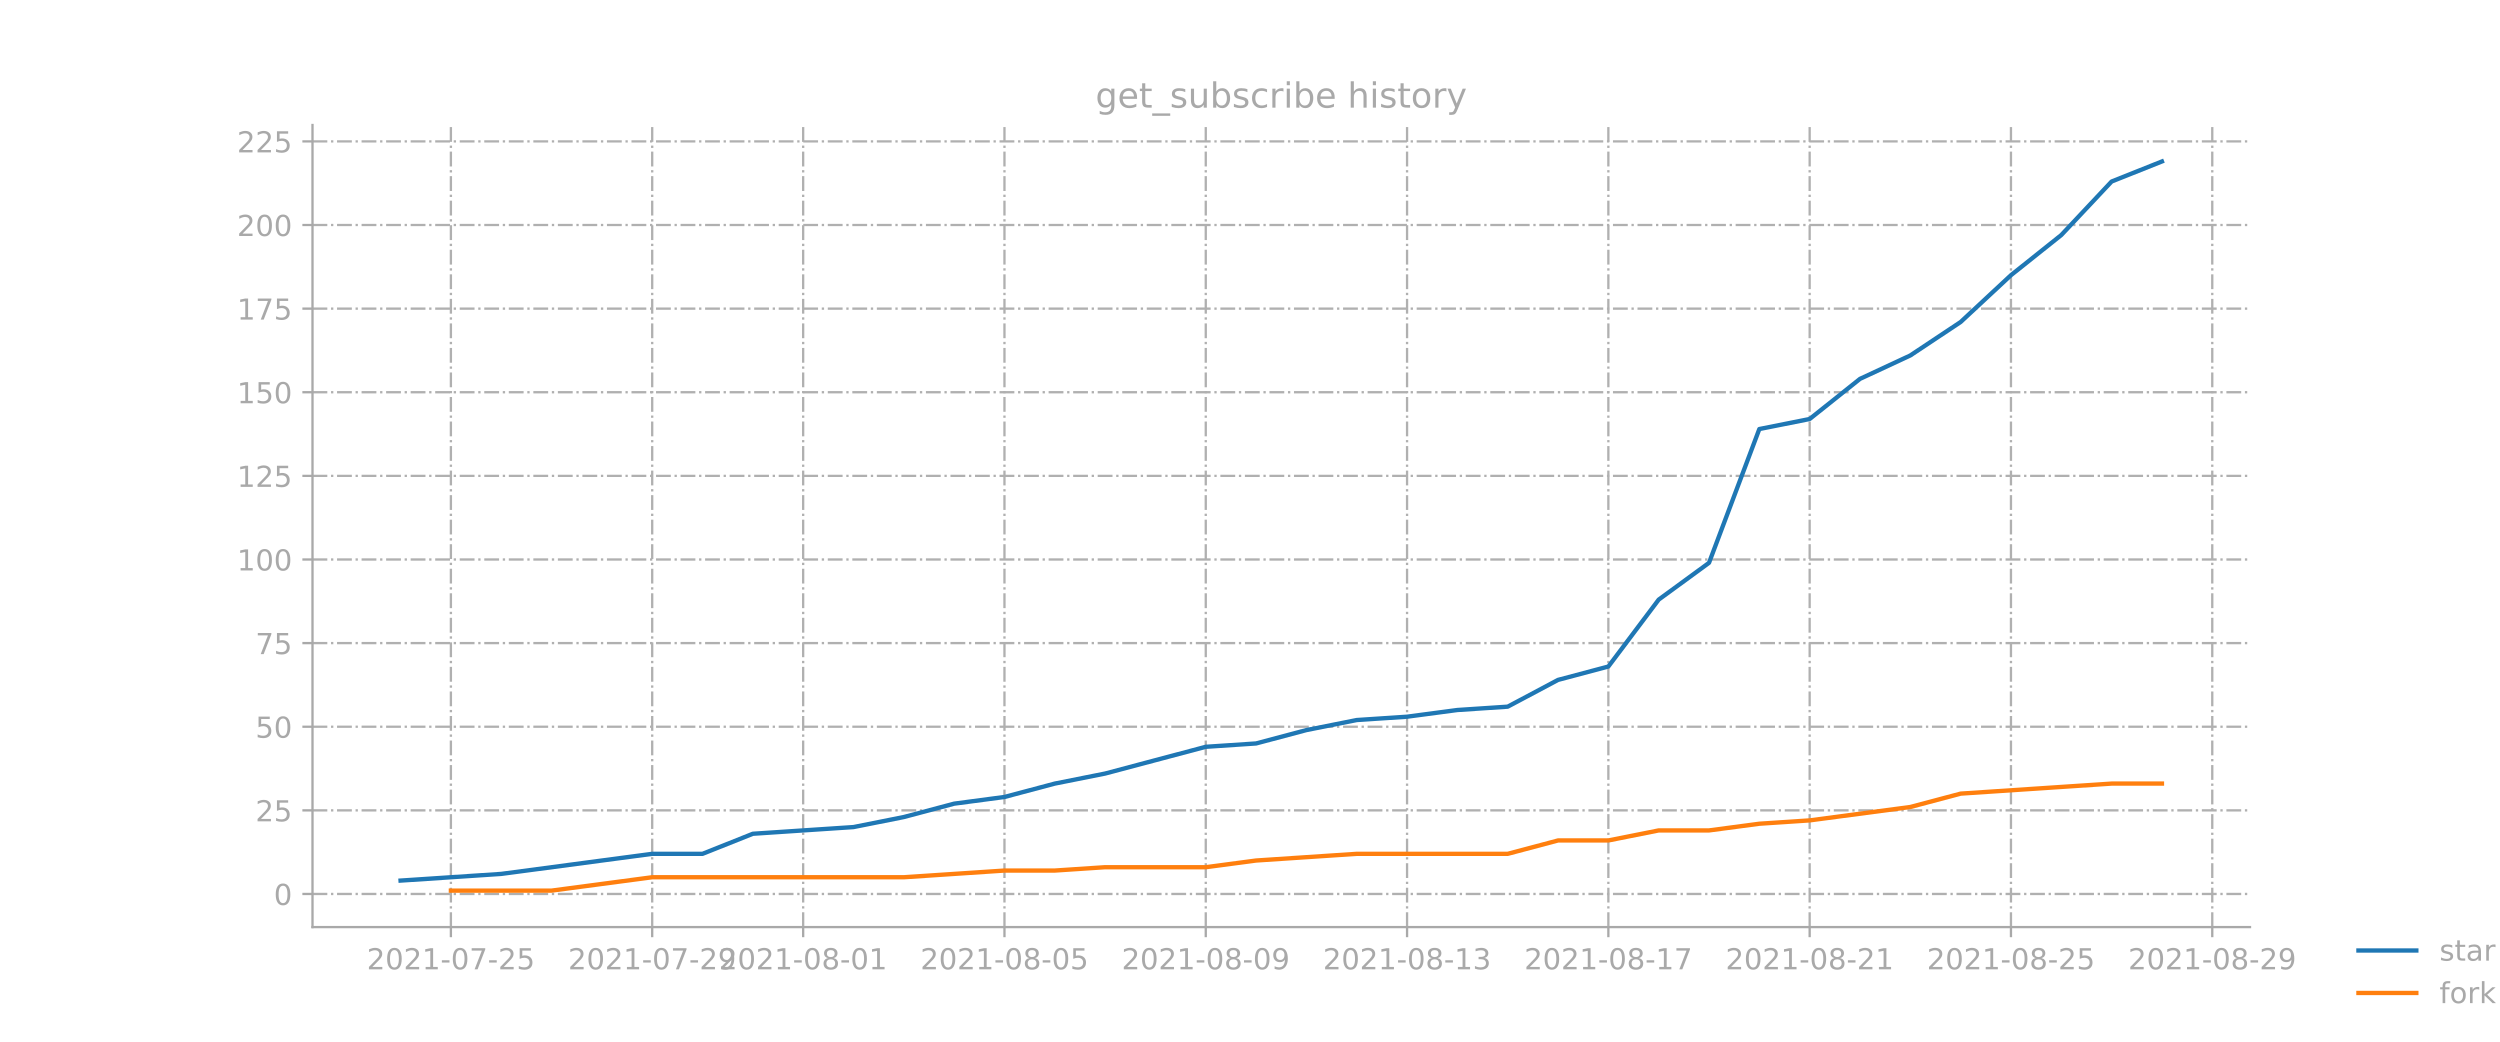
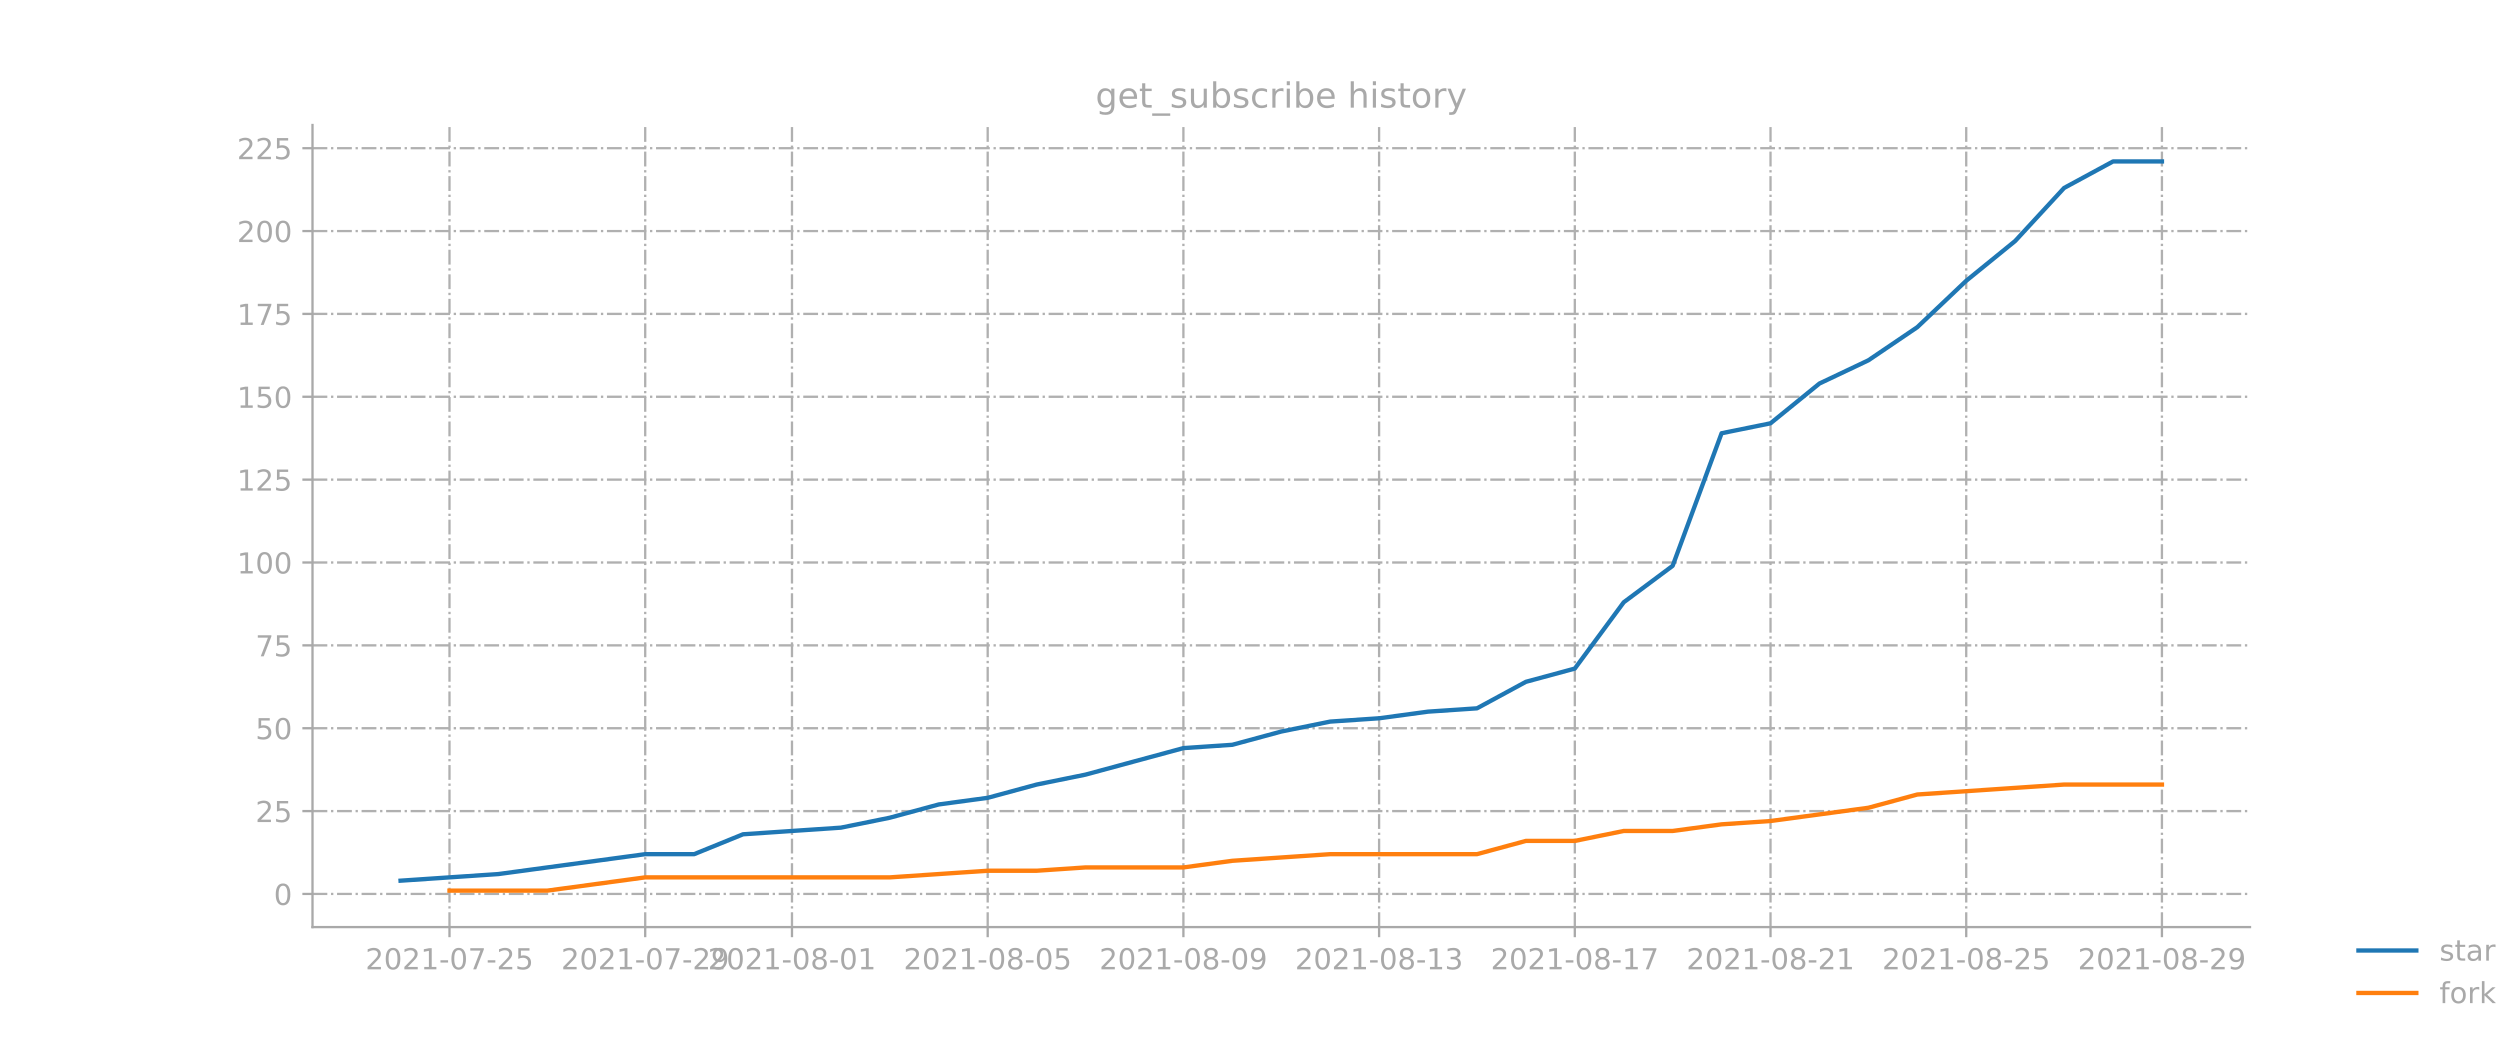
<svg xmlns="http://www.w3.org/2000/svg" xmlns:xlink="http://www.w3.org/1999/xlink" height="360pt" version="1.1" viewBox="0 0 864 360" width="864pt">
  <defs>
    <style type="text/css">*{stroke-linecap:butt;stroke-linejoin:round;}</style>
  </defs>
  <g id="figure_1">
    <g id="patch_1">
      <path d="M 0 360  L 864 360  L 864 0  L 0 0  z " style="fill:none;opacity:0;" />
    </g>
    <g id="axes_1">
      <g id="patch_2">
        <path d="M 108 320.4  L 777.6 320.4  L 777.6 43.2  L 108 43.2  z " style="fill:none;opacity:0;" />
      </g>
      <g id="matplotlib.axis_1">
        <g id="xtick_1">
          <g id="line2d_1">
-             <path clip-path="url(#p26d9d151e2)" d="M 155.829 320.4  L 155.829 43.2  " style="fill:none;stroke:#b0b0b0;stroke-dasharray:5.12,1.28,0.8,1.28;stroke-dashoffset:0;stroke-width:0.8;" />
+             <path clip-path="url(#p781f8c7aab)" d="M 155.345 320.4  L 155.345 43.2  " style="fill:none;stroke:#b0b0b0;stroke-dasharray:5.12,1.28,0.8,1.28;stroke-dashoffset:0;stroke-width:0.8;" />
          </g>
          <g id="line2d_2">
            <defs>
-               <path d="M 0 0  L 0 3.5  " id="m846f9902dc" style="stroke:#a9a9a9;stroke-width:0.8;" />
+               <path d="M 0 0  L 0 3.5  " id="m7d202c0293" style="stroke:#a9a9a9;stroke-width:0.8;" />
            </defs>
            <g>
-               <use style="fill:#a9a9a9;stroke:#a9a9a9;stroke-width:0.8;" x="155.829" xlink:href="#m846f9902dc" y="320.4" />
+               <use style="fill:#a9a9a9;stroke:#a9a9a9;stroke-width:0.8;" x="155.345" xlink:href="#m7d202c0293" y="320.4" />
            </g>
          </g>
          <g id="text_1">
-             <g style="fill:#a9a9a9;" transform="translate(126.7708 334.9984)scale(0.1 -0.1)">
+             <g style="fill:#a9a9a9;" transform="translate(126.2876 334.9984)scale(0.1 -0.1)">
              <defs>
                <path d="M 1228 531  L 3431 531  L 3431 0  L 469 0  L 469 531  Q 828 903 1448 1529  Q 2069 2156 2228 2338  Q 2531 2678 2651 2914  Q 2772 3150 2772 3378  Q 2772 3750 2511 3984  Q 2250 4219 1831 4219  Q 1534 4219 1204 4116  Q 875 4013 500 3803  L 500 4441  Q 881 4594 1212 4672  Q 1544 4750 1819 4750  Q 2544 4750 2975 4387  Q 3406 4025 3406 3419  Q 3406 3131 3298 2873  Q 3191 2616 2906 2266  Q 2828 2175 2409 1742  Q 1991 1309 1228 531  z " id="DejaVuSans-32" transform="scale(0.015625)" />
                <path d="M 2034 4250  Q 1547 4250 1301 3770  Q 1056 3291 1056 2328  Q 1056 1369 1301 889  Q 1547 409 2034 409  Q 2525 409 2770 889  Q 3016 1369 3016 2328  Q 3016 3291 2770 3770  Q 2525 4250 2034 4250  z M 2034 4750  Q 2819 4750 3233 4129  Q 3647 3509 3647 2328  Q 3647 1150 3233 529  Q 2819 -91 2034 -91  Q 1250 -91 836 529  Q 422 1150 422 2328  Q 422 3509 836 4129  Q 1250 4750 2034 4750  z " id="DejaVuSans-30" transform="scale(0.015625)" />
                <path d="M 794 531  L 1825 531  L 1825 4091  L 703 3866  L 703 4441  L 1819 4666  L 2450 4666  L 2450 531  L 3481 531  L 3481 0  L 794 0  L 794 531  z " id="DejaVuSans-31" transform="scale(0.015625)" />
                <path d="M 313 2009  L 1997 2009  L 1997 1497  L 313 1497  L 313 2009  z " id="DejaVuSans-2d" transform="scale(0.015625)" />
                <path d="M 525 4666  L 3525 4666  L 3525 4397  L 1831 0  L 1172 0  L 2766 4134  L 525 4134  L 525 4666  z " id="DejaVuSans-37" transform="scale(0.015625)" />
                <path d="M 691 4666  L 3169 4666  L 3169 4134  L 1269 4134  L 1269 2991  Q 1406 3038 1543 3061  Q 1681 3084 1819 3084  Q 2600 3084 3056 2656  Q 3513 2228 3513 1497  Q 3513 744 3044 326  Q 2575 -91 1722 -91  Q 1428 -91 1123 -41  Q 819 9 494 109  L 494 744  Q 775 591 1075 516  Q 1375 441 1709 441  Q 2250 441 2565 725  Q 2881 1009 2881 1497  Q 2881 1984 2565 2268  Q 2250 2553 1709 2553  Q 1456 2553 1204 2497  Q 953 2441 691 2322  L 691 4666  z " id="DejaVuSans-35" transform="scale(0.015625)" />
              </defs>
              <use xlink:href="#DejaVuSans-32" />
              <use x="63.623" xlink:href="#DejaVuSans-30" />
              <use x="127.246" xlink:href="#DejaVuSans-32" />
              <use x="190.869" xlink:href="#DejaVuSans-31" />
              <use x="254.492" xlink:href="#DejaVuSans-2d" />
              <use x="290.576" xlink:href="#DejaVuSans-30" />
              <use x="354.199" xlink:href="#DejaVuSans-37" />
              <use x="417.822" xlink:href="#DejaVuSans-2d" />
              <use x="453.906" xlink:href="#DejaVuSans-32" />
              <use x="517.529" xlink:href="#DejaVuSans-35" />
            </g>
          </g>
        </g>
        <g id="xtick_2">
          <g id="line2d_3">
-             <path clip-path="url(#p26d9d151e2)" d="M 225.397 320.4  L 225.397 43.2  " style="fill:none;stroke:#b0b0b0;stroke-dasharray:5.12,1.28,0.8,1.28;stroke-dashoffset:0;stroke-width:0.8;" />
+             <path clip-path="url(#p781f8c7aab)" d="M 222.982 320.4  L 222.982 43.2  " style="fill:none;stroke:#b0b0b0;stroke-dasharray:5.12,1.28,0.8,1.28;stroke-dashoffset:0;stroke-width:0.8;" />
          </g>
          <g id="line2d_4">
            <g>
-               <use style="fill:#a9a9a9;stroke:#a9a9a9;stroke-width:0.8;" x="225.397" xlink:href="#m846f9902dc" y="320.4" />
+               <use style="fill:#a9a9a9;stroke:#a9a9a9;stroke-width:0.8;" x="222.982" xlink:href="#m7d202c0293" y="320.4" />
            </g>
          </g>
          <g id="text_2">
-             <g style="fill:#a9a9a9;" transform="translate(196.3396 334.9984)scale(0.1 -0.1)">
+             <g style="fill:#a9a9a9;" transform="translate(193.924 334.9984)scale(0.1 -0.1)">
              <defs>
                <path d="M 703 97  L 703 672  Q 941 559 1184 500  Q 1428 441 1663 441  Q 2288 441 2617 861  Q 2947 1281 2994 2138  Q 2813 1869 2534 1725  Q 2256 1581 1919 1581  Q 1219 1581 811 2004  Q 403 2428 403 3163  Q 403 3881 828 4315  Q 1253 4750 1959 4750  Q 2769 4750 3195 4129  Q 3622 3509 3622 2328  Q 3622 1225 3098 567  Q 2575 -91 1691 -91  Q 1453 -91 1209 -44  Q 966 3 703 97  z M 1959 2075  Q 2384 2075 2632 2365  Q 2881 2656 2881 3163  Q 2881 3666 2632 3958  Q 2384 4250 1959 4250  Q 1534 4250 1286 3958  Q 1038 3666 1038 3163  Q 1038 2656 1286 2365  Q 1534 2075 1959 2075  z " id="DejaVuSans-39" transform="scale(0.015625)" />
              </defs>
              <use xlink:href="#DejaVuSans-32" />
              <use x="63.623" xlink:href="#DejaVuSans-30" />
              <use x="127.246" xlink:href="#DejaVuSans-32" />
              <use x="190.869" xlink:href="#DejaVuSans-31" />
              <use x="254.492" xlink:href="#DejaVuSans-2d" />
              <use x="290.576" xlink:href="#DejaVuSans-30" />
              <use x="354.199" xlink:href="#DejaVuSans-37" />
              <use x="417.822" xlink:href="#DejaVuSans-2d" />
              <use x="453.906" xlink:href="#DejaVuSans-32" />
              <use x="517.529" xlink:href="#DejaVuSans-39" />
            </g>
          </g>
        </g>
        <g id="xtick_3">
          <g id="line2d_5">
-             <path clip-path="url(#p26d9d151e2)" d="M 277.574 320.4  L 277.574 43.2  " style="fill:none;stroke:#b0b0b0;stroke-dasharray:5.12,1.28,0.8,1.28;stroke-dashoffset:0;stroke-width:0.8;" />
+             <path clip-path="url(#p781f8c7aab)" d="M 273.709 320.4  L 273.709 43.2  " style="fill:none;stroke:#b0b0b0;stroke-dasharray:5.12,1.28,0.8,1.28;stroke-dashoffset:0;stroke-width:0.8;" />
          </g>
          <g id="line2d_6">
            <g>
-               <use style="fill:#a9a9a9;stroke:#a9a9a9;stroke-width:0.8;" x="277.574" xlink:href="#m846f9902dc" y="320.4" />
+               <use style="fill:#a9a9a9;stroke:#a9a9a9;stroke-width:0.8;" x="273.709" xlink:href="#m7d202c0293" y="320.4" />
            </g>
          </g>
          <g id="text_3">
-             <g style="fill:#a9a9a9;" transform="translate(248.5162 334.9984)scale(0.1 -0.1)">
+             <g style="fill:#a9a9a9;" transform="translate(244.6513 334.9984)scale(0.1 -0.1)">
              <defs>
                <path d="M 2034 2216  Q 1584 2216 1326 1975  Q 1069 1734 1069 1313  Q 1069 891 1326 650  Q 1584 409 2034 409  Q 2484 409 2743 651  Q 3003 894 3003 1313  Q 3003 1734 2745 1975  Q 2488 2216 2034 2216  z M 1403 2484  Q 997 2584 770 2862  Q 544 3141 544 3541  Q 544 4100 942 4425  Q 1341 4750 2034 4750  Q 2731 4750 3128 4425  Q 3525 4100 3525 3541  Q 3525 3141 3298 2862  Q 3072 2584 2669 2484  Q 3125 2378 3379 2068  Q 3634 1759 3634 1313  Q 3634 634 3220 271  Q 2806 -91 2034 -91  Q 1263 -91 848 271  Q 434 634 434 1313  Q 434 1759 690 2068  Q 947 2378 1403 2484  z M 1172 3481  Q 1172 3119 1398 2916  Q 1625 2713 2034 2713  Q 2441 2713 2670 2916  Q 2900 3119 2900 3481  Q 2900 3844 2670 4047  Q 2441 4250 2034 4250  Q 1625 4250 1398 4047  Q 1172 3844 1172 3481  z " id="DejaVuSans-38" transform="scale(0.015625)" />
              </defs>
              <use xlink:href="#DejaVuSans-32" />
              <use x="63.623" xlink:href="#DejaVuSans-30" />
              <use x="127.246" xlink:href="#DejaVuSans-32" />
              <use x="190.869" xlink:href="#DejaVuSans-31" />
              <use x="254.492" xlink:href="#DejaVuSans-2d" />
              <use x="290.576" xlink:href="#DejaVuSans-30" />
              <use x="354.199" xlink:href="#DejaVuSans-38" />
              <use x="417.822" xlink:href="#DejaVuSans-2d" />
              <use x="453.906" xlink:href="#DejaVuSans-30" />
              <use x="517.529" xlink:href="#DejaVuSans-31" />
            </g>
          </g>
        </g>
        <g id="xtick_4">
          <g id="line2d_7">
-             <path clip-path="url(#p26d9d151e2)" d="M 347.143 320.4  L 347.143 43.2  " style="fill:none;stroke:#b0b0b0;stroke-dasharray:5.12,1.28,0.8,1.28;stroke-dashoffset:0;stroke-width:0.8;" />
+             <path clip-path="url(#p781f8c7aab)" d="M 341.345 320.4  L 341.345 43.2  " style="fill:none;stroke:#b0b0b0;stroke-dasharray:5.12,1.28,0.8,1.28;stroke-dashoffset:0;stroke-width:0.8;" />
          </g>
          <g id="line2d_8">
            <g>
-               <use style="fill:#a9a9a9;stroke:#a9a9a9;stroke-width:0.8;" x="347.143" xlink:href="#m846f9902dc" y="320.4" />
+               <use style="fill:#a9a9a9;stroke:#a9a9a9;stroke-width:0.8;" x="341.345" xlink:href="#m7d202c0293" y="320.4" />
            </g>
          </g>
          <g id="text_4">
-             <g style="fill:#a9a9a9;" transform="translate(318.085 334.9984)scale(0.1 -0.1)">
+             <g style="fill:#a9a9a9;" transform="translate(312.2876 334.9984)scale(0.1 -0.1)">
              <use xlink:href="#DejaVuSans-32" />
              <use x="63.623" xlink:href="#DejaVuSans-30" />
              <use x="127.246" xlink:href="#DejaVuSans-32" />
              <use x="190.869" xlink:href="#DejaVuSans-31" />
              <use x="254.492" xlink:href="#DejaVuSans-2d" />
              <use x="290.576" xlink:href="#DejaVuSans-30" />
              <use x="354.199" xlink:href="#DejaVuSans-38" />
              <use x="417.822" xlink:href="#DejaVuSans-2d" />
              <use x="453.906" xlink:href="#DejaVuSans-30" />
              <use x="517.529" xlink:href="#DejaVuSans-35" />
            </g>
          </g>
        </g>
        <g id="xtick_5">
          <g id="line2d_9">
-             <path clip-path="url(#p26d9d151e2)" d="M 416.712 320.4  L 416.712 43.2  " style="fill:none;stroke:#b0b0b0;stroke-dasharray:5.12,1.28,0.8,1.28;stroke-dashoffset:0;stroke-width:0.8;" />
+             <path clip-path="url(#p781f8c7aab)" d="M 408.982 320.4  L 408.982 43.2  " style="fill:none;stroke:#b0b0b0;stroke-dasharray:5.12,1.28,0.8,1.28;stroke-dashoffset:0;stroke-width:0.8;" />
          </g>
          <g id="line2d_10">
            <g>
-               <use style="fill:#a9a9a9;stroke:#a9a9a9;stroke-width:0.8;" x="416.712" xlink:href="#m846f9902dc" y="320.4" />
+               <use style="fill:#a9a9a9;stroke:#a9a9a9;stroke-width:0.8;" x="408.982" xlink:href="#m7d202c0293" y="320.4" />
            </g>
          </g>
          <g id="text_5">
-             <g style="fill:#a9a9a9;" transform="translate(387.6539 334.9984)scale(0.1 -0.1)">
+             <g style="fill:#a9a9a9;" transform="translate(379.924 334.9984)scale(0.1 -0.1)">
              <use xlink:href="#DejaVuSans-32" />
              <use x="63.623" xlink:href="#DejaVuSans-30" />
              <use x="127.246" xlink:href="#DejaVuSans-32" />
              <use x="190.869" xlink:href="#DejaVuSans-31" />
              <use x="254.492" xlink:href="#DejaVuSans-2d" />
              <use x="290.576" xlink:href="#DejaVuSans-30" />
              <use x="354.199" xlink:href="#DejaVuSans-38" />
              <use x="417.822" xlink:href="#DejaVuSans-2d" />
              <use x="453.906" xlink:href="#DejaVuSans-30" />
              <use x="517.529" xlink:href="#DejaVuSans-39" />
            </g>
          </g>
        </g>
        <g id="xtick_6">
          <g id="line2d_11">
-             <path clip-path="url(#p26d9d151e2)" d="M 486.281 320.4  L 486.281 43.2  " style="fill:none;stroke:#b0b0b0;stroke-dasharray:5.12,1.28,0.8,1.28;stroke-dashoffset:0;stroke-width:0.8;" />
+             <path clip-path="url(#p781f8c7aab)" d="M 476.618 320.4  L 476.618 43.2  " style="fill:none;stroke:#b0b0b0;stroke-dasharray:5.12,1.28,0.8,1.28;stroke-dashoffset:0;stroke-width:0.8;" />
          </g>
          <g id="line2d_12">
            <g>
-               <use style="fill:#a9a9a9;stroke:#a9a9a9;stroke-width:0.8;" x="486.281" xlink:href="#m846f9902dc" y="320.4" />
+               <use style="fill:#a9a9a9;stroke:#a9a9a9;stroke-width:0.8;" x="476.618" xlink:href="#m7d202c0293" y="320.4" />
            </g>
          </g>
          <g id="text_6">
-             <g style="fill:#a9a9a9;" transform="translate(457.2227 334.9984)scale(0.1 -0.1)">
+             <g style="fill:#a9a9a9;" transform="translate(447.5604 334.9984)scale(0.1 -0.1)">
              <defs>
                <path d="M 2597 2516  Q 3050 2419 3304 2112  Q 3559 1806 3559 1356  Q 3559 666 3084 287  Q 2609 -91 1734 -91  Q 1441 -91 1130 -33  Q 819 25 488 141  L 488 750  Q 750 597 1062 519  Q 1375 441 1716 441  Q 2309 441 2620 675  Q 2931 909 2931 1356  Q 2931 1769 2642 2001  Q 2353 2234 1838 2234  L 1294 2234  L 1294 2753  L 1863 2753  Q 2328 2753 2575 2939  Q 2822 3125 2822 3475  Q 2822 3834 2567 4026  Q 2313 4219 1838 4219  Q 1578 4219 1281 4162  Q 984 4106 628 3988  L 628 4550  Q 988 4650 1302 4700  Q 1616 4750 1894 4750  Q 2613 4750 3031 4423  Q 3450 4097 3450 3541  Q 3450 3153 3228 2886  Q 3006 2619 2597 2516  z " id="DejaVuSans-33" transform="scale(0.015625)" />
              </defs>
              <use xlink:href="#DejaVuSans-32" />
              <use x="63.623" xlink:href="#DejaVuSans-30" />
              <use x="127.246" xlink:href="#DejaVuSans-32" />
              <use x="190.869" xlink:href="#DejaVuSans-31" />
              <use x="254.492" xlink:href="#DejaVuSans-2d" />
              <use x="290.576" xlink:href="#DejaVuSans-30" />
              <use x="354.199" xlink:href="#DejaVuSans-38" />
              <use x="417.822" xlink:href="#DejaVuSans-2d" />
              <use x="453.906" xlink:href="#DejaVuSans-31" />
              <use x="517.529" xlink:href="#DejaVuSans-33" />
            </g>
          </g>
        </g>
        <g id="xtick_7">
          <g id="line2d_13">
-             <path clip-path="url(#p26d9d151e2)" d="M 555.849 320.4  L 555.849 43.2  " style="fill:none;stroke:#b0b0b0;stroke-dasharray:5.12,1.28,0.8,1.28;stroke-dashoffset:0;stroke-width:0.8;" />
+             <path clip-path="url(#p781f8c7aab)" d="M 544.255 320.4  L 544.255 43.2  " style="fill:none;stroke:#b0b0b0;stroke-dasharray:5.12,1.28,0.8,1.28;stroke-dashoffset:0;stroke-width:0.8;" />
          </g>
          <g id="line2d_14">
            <g>
-               <use style="fill:#a9a9a9;stroke:#a9a9a9;stroke-width:0.8;" x="555.849" xlink:href="#m846f9902dc" y="320.4" />
+               <use style="fill:#a9a9a9;stroke:#a9a9a9;stroke-width:0.8;" x="544.255" xlink:href="#m7d202c0293" y="320.4" />
            </g>
          </g>
          <g id="text_7">
-             <g style="fill:#a9a9a9;" transform="translate(526.7915 334.9984)scale(0.1 -0.1)">
+             <g style="fill:#a9a9a9;" transform="translate(515.1967 334.9984)scale(0.1 -0.1)">
              <use xlink:href="#DejaVuSans-32" />
              <use x="63.623" xlink:href="#DejaVuSans-30" />
              <use x="127.246" xlink:href="#DejaVuSans-32" />
              <use x="190.869" xlink:href="#DejaVuSans-31" />
              <use x="254.492" xlink:href="#DejaVuSans-2d" />
              <use x="290.576" xlink:href="#DejaVuSans-30" />
              <use x="354.199" xlink:href="#DejaVuSans-38" />
              <use x="417.822" xlink:href="#DejaVuSans-2d" />
              <use x="453.906" xlink:href="#DejaVuSans-31" />
              <use x="517.529" xlink:href="#DejaVuSans-37" />
            </g>
          </g>
        </g>
        <g id="xtick_8">
          <g id="line2d_15">
-             <path clip-path="url(#p26d9d151e2)" d="M 625.418 320.4  L 625.418 43.2  " style="fill:none;stroke:#b0b0b0;stroke-dasharray:5.12,1.28,0.8,1.28;stroke-dashoffset:0;stroke-width:0.8;" />
+             <path clip-path="url(#p781f8c7aab)" d="M 611.891 320.4  L 611.891 43.2  " style="fill:none;stroke:#b0b0b0;stroke-dasharray:5.12,1.28,0.8,1.28;stroke-dashoffset:0;stroke-width:0.8;" />
          </g>
          <g id="line2d_16">
            <g>
-               <use style="fill:#a9a9a9;stroke:#a9a9a9;stroke-width:0.8;" x="625.418" xlink:href="#m846f9902dc" y="320.4" />
+               <use style="fill:#a9a9a9;stroke:#a9a9a9;stroke-width:0.8;" x="611.891" xlink:href="#m7d202c0293" y="320.4" />
            </g>
          </g>
          <g id="text_8">
-             <g style="fill:#a9a9a9;" transform="translate(596.3604 334.9984)scale(0.1 -0.1)">
+             <g style="fill:#a9a9a9;" transform="translate(582.8331 334.9984)scale(0.1 -0.1)">
              <use xlink:href="#DejaVuSans-32" />
              <use x="63.623" xlink:href="#DejaVuSans-30" />
              <use x="127.246" xlink:href="#DejaVuSans-32" />
              <use x="190.869" xlink:href="#DejaVuSans-31" />
              <use x="254.492" xlink:href="#DejaVuSans-2d" />
              <use x="290.576" xlink:href="#DejaVuSans-30" />
              <use x="354.199" xlink:href="#DejaVuSans-38" />
              <use x="417.822" xlink:href="#DejaVuSans-2d" />
              <use x="453.906" xlink:href="#DejaVuSans-32" />
              <use x="517.529" xlink:href="#DejaVuSans-31" />
            </g>
          </g>
        </g>
        <g id="xtick_9">
          <g id="line2d_17">
-             <path clip-path="url(#p26d9d151e2)" d="M 694.987 320.4  L 694.987 43.2  " style="fill:none;stroke:#b0b0b0;stroke-dasharray:5.12,1.28,0.8,1.28;stroke-dashoffset:0;stroke-width:0.8;" />
+             <path clip-path="url(#p781f8c7aab)" d="M 679.527 320.4  L 679.527 43.2  " style="fill:none;stroke:#b0b0b0;stroke-dasharray:5.12,1.28,0.8,1.28;stroke-dashoffset:0;stroke-width:0.8;" />
          </g>
          <g id="line2d_18">
            <g>
-               <use style="fill:#a9a9a9;stroke:#a9a9a9;stroke-width:0.8;" x="694.987" xlink:href="#m846f9902dc" y="320.4" />
+               <use style="fill:#a9a9a9;stroke:#a9a9a9;stroke-width:0.8;" x="679.527" xlink:href="#m7d202c0293" y="320.4" />
            </g>
          </g>
          <g id="text_9">
-             <g style="fill:#a9a9a9;" transform="translate(665.9292 334.9984)scale(0.1 -0.1)">
+             <g style="fill:#a9a9a9;" transform="translate(650.4695 334.9984)scale(0.1 -0.1)">
              <use xlink:href="#DejaVuSans-32" />
              <use x="63.623" xlink:href="#DejaVuSans-30" />
              <use x="127.246" xlink:href="#DejaVuSans-32" />
              <use x="190.869" xlink:href="#DejaVuSans-31" />
              <use x="254.492" xlink:href="#DejaVuSans-2d" />
              <use x="290.576" xlink:href="#DejaVuSans-30" />
              <use x="354.199" xlink:href="#DejaVuSans-38" />
              <use x="417.822" xlink:href="#DejaVuSans-2d" />
              <use x="453.906" xlink:href="#DejaVuSans-32" />
              <use x="517.529" xlink:href="#DejaVuSans-35" />
            </g>
          </g>
        </g>
        <g id="xtick_10">
          <g id="line2d_19">
-             <path clip-path="url(#p26d9d151e2)" d="M 764.556 320.4  L 764.556 43.2  " style="fill:none;stroke:#b0b0b0;stroke-dasharray:5.12,1.28,0.8,1.28;stroke-dashoffset:0;stroke-width:0.8;" />
+             <path clip-path="url(#p781f8c7aab)" d="M 747.164 320.4  L 747.164 43.2  " style="fill:none;stroke:#b0b0b0;stroke-dasharray:5.12,1.28,0.8,1.28;stroke-dashoffset:0;stroke-width:0.8;" />
          </g>
          <g id="line2d_20">
            <g>
-               <use style="fill:#a9a9a9;stroke:#a9a9a9;stroke-width:0.8;" x="764.556" xlink:href="#m846f9902dc" y="320.4" />
+               <use style="fill:#a9a9a9;stroke:#a9a9a9;stroke-width:0.8;" x="747.164" xlink:href="#m7d202c0293" y="320.4" />
            </g>
          </g>
          <g id="text_10">
-             <g style="fill:#a9a9a9;" transform="translate(735.498 334.9984)scale(0.1 -0.1)">
+             <g style="fill:#a9a9a9;" transform="translate(718.1058 334.9984)scale(0.1 -0.1)">
              <use xlink:href="#DejaVuSans-32" />
              <use x="63.623" xlink:href="#DejaVuSans-30" />
              <use x="127.246" xlink:href="#DejaVuSans-32" />
              <use x="190.869" xlink:href="#DejaVuSans-31" />
              <use x="254.492" xlink:href="#DejaVuSans-2d" />
              <use x="290.576" xlink:href="#DejaVuSans-30" />
              <use x="354.199" xlink:href="#DejaVuSans-38" />
              <use x="417.822" xlink:href="#DejaVuSans-2d" />
              <use x="453.906" xlink:href="#DejaVuSans-32" />
              <use x="517.529" xlink:href="#DejaVuSans-39" />
            </g>
          </g>
        </g>
      </g>
      <g id="matplotlib.axis_2">
        <g id="ytick_1">
          <g id="line2d_21">
-             <path clip-path="url(#p26d9d151e2)" d="M 108 308.956  L 777.6 308.956  " style="fill:none;stroke:#b0b0b0;stroke-dasharray:5.12,1.28,0.8,1.28;stroke-dashoffset:0;stroke-width:0.8;" />
+             <path clip-path="url(#p781f8c7aab)" d="M 108 308.945  L 777.6 308.945  " style="fill:none;stroke:#b0b0b0;stroke-dasharray:5.12,1.28,0.8,1.28;stroke-dashoffset:0;stroke-width:0.8;" />
          </g>
          <g id="line2d_22">
            <defs>
-               <path d="M 0 0  L -3.5 0  " id="m7da86b5261" style="stroke:#a9a9a9;stroke-width:0.8;" />
+               <path d="M 0 0  L -3.5 0  " id="m14b5a1fd4e" style="stroke:#a9a9a9;stroke-width:0.8;" />
            </defs>
            <g>
-               <use style="fill:#a9a9a9;stroke:#a9a9a9;stroke-width:0.8;" x="108" xlink:href="#m7da86b5261" y="308.956" />
+               <use style="fill:#a9a9a9;stroke:#a9a9a9;stroke-width:0.8;" x="108" xlink:href="#m14b5a1fd4e" y="308.945" />
            </g>
          </g>
          <g id="text_11">
-             <g style="fill:#a9a9a9;" transform="translate(94.6375 312.7552)scale(0.1 -0.1)">
+             <g style="fill:#a9a9a9;" transform="translate(94.6375 312.7447)scale(0.1 -0.1)">
              <use xlink:href="#DejaVuSans-30" />
            </g>
          </g>
        </g>
        <g id="ytick_2">
          <g id="line2d_23">
-             <path clip-path="url(#p26d9d151e2)" d="M 108 280.057  L 777.6 280.057  " style="fill:none;stroke:#b0b0b0;stroke-dasharray:5.12,1.28,0.8,1.28;stroke-dashoffset:0;stroke-width:0.8;" />
+             <path clip-path="url(#p781f8c7aab)" d="M 108 280.309  L 777.6 280.309  " style="fill:none;stroke:#b0b0b0;stroke-dasharray:5.12,1.28,0.8,1.28;stroke-dashoffset:0;stroke-width:0.8;" />
          </g>
          <g id="line2d_24">
            <g>
-               <use style="fill:#a9a9a9;stroke:#a9a9a9;stroke-width:0.8;" x="108" xlink:href="#m7da86b5261" y="280.057" />
+               <use style="fill:#a9a9a9;stroke:#a9a9a9;stroke-width:0.8;" x="108" xlink:href="#m14b5a1fd4e" y="280.309" />
            </g>
          </g>
          <g id="text_12">
-             <g style="fill:#a9a9a9;" transform="translate(88.275 283.8561)scale(0.1 -0.1)">
+             <g style="fill:#a9a9a9;" transform="translate(88.275 284.1083)scale(0.1 -0.1)">
              <use xlink:href="#DejaVuSans-32" />
              <use x="63.623" xlink:href="#DejaVuSans-35" />
            </g>
          </g>
        </g>
        <g id="ytick_3">
          <g id="line2d_25">
-             <path clip-path="url(#p26d9d151e2)" d="M 108 251.158  L 777.6 251.158  " style="fill:none;stroke:#b0b0b0;stroke-dasharray:5.12,1.28,0.8,1.28;stroke-dashoffset:0;stroke-width:0.8;" />
+             <path clip-path="url(#p781f8c7aab)" d="M 108 251.673  L 777.6 251.673  " style="fill:none;stroke:#b0b0b0;stroke-dasharray:5.12,1.28,0.8,1.28;stroke-dashoffset:0;stroke-width:0.8;" />
          </g>
          <g id="line2d_26">
            <g>
-               <use style="fill:#a9a9a9;stroke:#a9a9a9;stroke-width:0.8;" x="108" xlink:href="#m7da86b5261" y="251.158" />
+               <use style="fill:#a9a9a9;stroke:#a9a9a9;stroke-width:0.8;" x="108" xlink:href="#m14b5a1fd4e" y="251.673" />
            </g>
          </g>
          <g id="text_13">
-             <g style="fill:#a9a9a9;" transform="translate(88.275 254.957)scale(0.1 -0.1)">
+             <g style="fill:#a9a9a9;" transform="translate(88.275 255.4719)scale(0.1 -0.1)">
              <use xlink:href="#DejaVuSans-35" />
              <use x="63.623" xlink:href="#DejaVuSans-30" />
            </g>
          </g>
        </g>
        <g id="ytick_4">
          <g id="line2d_27">
-             <path clip-path="url(#p26d9d151e2)" d="M 108 222.259  L 777.6 222.259  " style="fill:none;stroke:#b0b0b0;stroke-dasharray:5.12,1.28,0.8,1.28;stroke-dashoffset:0;stroke-width:0.8;" />
+             <path clip-path="url(#p781f8c7aab)" d="M 108 223.036  L 777.6 223.036  " style="fill:none;stroke:#b0b0b0;stroke-dasharray:5.12,1.28,0.8,1.28;stroke-dashoffset:0;stroke-width:0.8;" />
          </g>
          <g id="line2d_28">
            <g>
-               <use style="fill:#a9a9a9;stroke:#a9a9a9;stroke-width:0.8;" x="108" xlink:href="#m7da86b5261" y="222.259" />
+               <use style="fill:#a9a9a9;stroke:#a9a9a9;stroke-width:0.8;" x="108" xlink:href="#m14b5a1fd4e" y="223.036" />
            </g>
          </g>
          <g id="text_14">
-             <g style="fill:#a9a9a9;" transform="translate(88.275 226.0579)scale(0.1 -0.1)">
+             <g style="fill:#a9a9a9;" transform="translate(88.275 226.8356)scale(0.1 -0.1)">
              <use xlink:href="#DejaVuSans-37" />
              <use x="63.623" xlink:href="#DejaVuSans-35" />
            </g>
          </g>
        </g>
        <g id="ytick_5">
          <g id="line2d_29">
-             <path clip-path="url(#p26d9d151e2)" d="M 108 193.36  L 777.6 193.36  " style="fill:none;stroke:#b0b0b0;stroke-dasharray:5.12,1.28,0.8,1.28;stroke-dashoffset:0;stroke-width:0.8;" />
+             <path clip-path="url(#p781f8c7aab)" d="M 108 194.4  L 777.6 194.4  " style="fill:none;stroke:#b0b0b0;stroke-dasharray:5.12,1.28,0.8,1.28;stroke-dashoffset:0;stroke-width:0.8;" />
          </g>
          <g id="line2d_30">
            <g>
-               <use style="fill:#a9a9a9;stroke:#a9a9a9;stroke-width:0.8;" x="108" xlink:href="#m7da86b5261" y="193.36" />
+               <use style="fill:#a9a9a9;stroke:#a9a9a9;stroke-width:0.8;" x="108" xlink:href="#m14b5a1fd4e" y="194.4" />
            </g>
          </g>
          <g id="text_15">
-             <g style="fill:#a9a9a9;" transform="translate(81.9125 197.1589)scale(0.1 -0.1)">
+             <g style="fill:#a9a9a9;" transform="translate(81.9125 198.1992)scale(0.1 -0.1)">
              <use xlink:href="#DejaVuSans-31" />
              <use x="63.623" xlink:href="#DejaVuSans-30" />
              <use x="127.246" xlink:href="#DejaVuSans-30" />
            </g>
          </g>
        </g>
        <g id="ytick_6">
          <g id="line2d_31">
-             <path clip-path="url(#p26d9d151e2)" d="M 108 164.461  L 777.6 164.461  " style="fill:none;stroke:#b0b0b0;stroke-dasharray:5.12,1.28,0.8,1.28;stroke-dashoffset:0;stroke-width:0.8;" />
+             <path clip-path="url(#p781f8c7aab)" d="M 108 165.764  L 777.6 165.764  " style="fill:none;stroke:#b0b0b0;stroke-dasharray:5.12,1.28,0.8,1.28;stroke-dashoffset:0;stroke-width:0.8;" />
          </g>
          <g id="line2d_32">
            <g>
-               <use style="fill:#a9a9a9;stroke:#a9a9a9;stroke-width:0.8;" x="108" xlink:href="#m7da86b5261" y="164.461" />
+               <use style="fill:#a9a9a9;stroke:#a9a9a9;stroke-width:0.8;" x="108" xlink:href="#m14b5a1fd4e" y="165.764" />
            </g>
          </g>
          <g id="text_16">
-             <g style="fill:#a9a9a9;" transform="translate(81.9125 168.2598)scale(0.1 -0.1)">
+             <g style="fill:#a9a9a9;" transform="translate(81.9125 169.5629)scale(0.1 -0.1)">
              <use xlink:href="#DejaVuSans-31" />
              <use x="63.623" xlink:href="#DejaVuSans-32" />
              <use x="127.246" xlink:href="#DejaVuSans-35" />
            </g>
          </g>
        </g>
        <g id="ytick_7">
          <g id="line2d_33">
-             <path clip-path="url(#p26d9d151e2)" d="M 108 135.561  L 777.6 135.561  " style="fill:none;stroke:#b0b0b0;stroke-dasharray:5.12,1.28,0.8,1.28;stroke-dashoffset:0;stroke-width:0.8;" />
+             <path clip-path="url(#p781f8c7aab)" d="M 108 137.127  L 777.6 137.127  " style="fill:none;stroke:#b0b0b0;stroke-dasharray:5.12,1.28,0.8,1.28;stroke-dashoffset:0;stroke-width:0.8;" />
          </g>
          <g id="line2d_34">
            <g>
-               <use style="fill:#a9a9a9;stroke:#a9a9a9;stroke-width:0.8;" x="108" xlink:href="#m7da86b5261" y="135.561" />
+               <use style="fill:#a9a9a9;stroke:#a9a9a9;stroke-width:0.8;" x="108" xlink:href="#m14b5a1fd4e" y="137.127" />
            </g>
          </g>
          <g id="text_17">
-             <g style="fill:#a9a9a9;" transform="translate(81.9125 139.3607)scale(0.1 -0.1)">
+             <g style="fill:#a9a9a9;" transform="translate(81.9125 140.9265)scale(0.1 -0.1)">
              <use xlink:href="#DejaVuSans-31" />
              <use x="63.623" xlink:href="#DejaVuSans-35" />
              <use x="127.246" xlink:href="#DejaVuSans-30" />
            </g>
          </g>
        </g>
        <g id="ytick_8">
          <g id="line2d_35">
-             <path clip-path="url(#p26d9d151e2)" d="M 108 106.662  L 777.6 106.662  " style="fill:none;stroke:#b0b0b0;stroke-dasharray:5.12,1.28,0.8,1.28;stroke-dashoffset:0;stroke-width:0.8;" />
+             <path clip-path="url(#p781f8c7aab)" d="M 108 108.491  L 777.6 108.491  " style="fill:none;stroke:#b0b0b0;stroke-dasharray:5.12,1.28,0.8,1.28;stroke-dashoffset:0;stroke-width:0.8;" />
          </g>
          <g id="line2d_36">
            <g>
-               <use style="fill:#a9a9a9;stroke:#a9a9a9;stroke-width:0.8;" x="108" xlink:href="#m7da86b5261" y="106.662" />
+               <use style="fill:#a9a9a9;stroke:#a9a9a9;stroke-width:0.8;" x="108" xlink:href="#m14b5a1fd4e" y="108.491" />
            </g>
          </g>
          <g id="text_18">
-             <g style="fill:#a9a9a9;" transform="translate(81.9125 110.4616)scale(0.1 -0.1)">
+             <g style="fill:#a9a9a9;" transform="translate(81.9125 112.2901)scale(0.1 -0.1)">
              <use xlink:href="#DejaVuSans-31" />
              <use x="63.623" xlink:href="#DejaVuSans-37" />
              <use x="127.246" xlink:href="#DejaVuSans-35" />
            </g>
          </g>
        </g>
        <g id="ytick_9">
          <g id="line2d_37">
-             <path clip-path="url(#p26d9d151e2)" d="M 108 77.763  L 777.6 77.763  " style="fill:none;stroke:#b0b0b0;stroke-dasharray:5.12,1.28,0.8,1.28;stroke-dashoffset:0;stroke-width:0.8;" />
+             <path clip-path="url(#p781f8c7aab)" d="M 108 79.855  L 777.6 79.855  " style="fill:none;stroke:#b0b0b0;stroke-dasharray:5.12,1.28,0.8,1.28;stroke-dashoffset:0;stroke-width:0.8;" />
          </g>
          <g id="line2d_38">
            <g>
-               <use style="fill:#a9a9a9;stroke:#a9a9a9;stroke-width:0.8;" x="108" xlink:href="#m7da86b5261" y="77.763" />
+               <use style="fill:#a9a9a9;stroke:#a9a9a9;stroke-width:0.8;" x="108" xlink:href="#m14b5a1fd4e" y="79.855" />
            </g>
          </g>
          <g id="text_19">
-             <g style="fill:#a9a9a9;" transform="translate(81.9125 81.56252)scale(0.1 -0.1)">
+             <g style="fill:#a9a9a9;" transform="translate(81.9125 83.65376)scale(0.1 -0.1)">
              <use xlink:href="#DejaVuSans-32" />
              <use x="63.623" xlink:href="#DejaVuSans-30" />
              <use x="127.246" xlink:href="#DejaVuSans-30" />
            </g>
          </g>
        </g>
        <g id="ytick_10">
          <g id="line2d_39">
-             <path clip-path="url(#p26d9d151e2)" d="M 108 48.864  L 777.6 48.864  " style="fill:none;stroke:#b0b0b0;stroke-dasharray:5.12,1.28,0.8,1.28;stroke-dashoffset:0;stroke-width:0.8;" />
+             <path clip-path="url(#p781f8c7aab)" d="M 108 51.218  L 777.6 51.218  " style="fill:none;stroke:#b0b0b0;stroke-dasharray:5.12,1.28,0.8,1.28;stroke-dashoffset:0;stroke-width:0.8;" />
          </g>
          <g id="line2d_40">
            <g>
-               <use style="fill:#a9a9a9;stroke:#a9a9a9;stroke-width:0.8;" x="108" xlink:href="#m7da86b5261" y="48.864" />
+               <use style="fill:#a9a9a9;stroke:#a9a9a9;stroke-width:0.8;" x="108" xlink:href="#m14b5a1fd4e" y="51.218" />
            </g>
          </g>
          <g id="text_20">
-             <g style="fill:#a9a9a9;" transform="translate(81.9125 52.66344)scale(0.1 -0.1)">
+             <g style="fill:#a9a9a9;" transform="translate(81.9125 55.0174)scale(0.1 -0.1)">
              <use xlink:href="#DejaVuSans-32" />
              <use x="63.623" xlink:href="#DejaVuSans-32" />
              <use x="127.246" xlink:href="#DejaVuSans-35" />
            </g>
          </g>
        </g>
      </g>
      <g id="line2d_41">
-         <path clip-path="url(#p26d9d151e2)" d="M 138.436 304.332  L 155.829 303.176  L 173.221 302.02  L 190.613 299.708  L 208.005 297.396  L 225.397 295.084  L 242.79 295.084  L 260.182 288.149  L 277.574 286.993  L 294.966 285.837  L 312.358 282.369  L 329.751 277.745  L 347.143 275.433  L 364.535 270.809  L 381.927 267.341  L 399.319 262.717  L 416.712 258.094  L 434.104 256.938  L 451.496 252.314  L 468.888 248.846  L 486.281 247.69  L 503.673 245.378  L 521.065 244.222  L 538.457 234.974  L 555.849 230.35  L 573.242 207.231  L 590.634 194.516  L 608.026 148.277  L 625.418 144.809  L 642.81 130.938  L 660.203 122.846  L 677.595 111.286  L 694.987 95.103  L 712.379 81.231  L 729.771 62.736  L 747.164 55.8  " style="fill:none;stroke:#1f77b4;stroke-linecap:square;stroke-width:1.5;" />
+         <path clip-path="url(#p781f8c7aab)" d="M 138.436 304.364  L 155.345 303.218  L 172.255 302.073  L 189.164 299.782  L 206.073 297.491  L 222.982 295.2  L 239.891 295.2  L 256.8 288.327  L 273.709 287.182  L 290.618 286.036  L 307.527 282.6  L 324.436 278.018  L 341.345 275.727  L 358.255 271.145  L 375.164 267.709  L 392.073 263.127  L 408.982 258.545  L 425.891 257.4  L 442.8 252.818  L 459.709 249.382  L 476.618 248.236  L 493.527 245.945  L 510.436 244.8  L 527.345 235.636  L 544.255 231.055  L 561.164 208.145  L 578.073 195.545  L 594.982 149.727  L 611.891 146.291  L 628.8 132.545  L 645.709 124.527  L 662.618 113.073  L 679.527 97.036  L 696.436 83.291  L 713.345 64.964  L 730.255 55.8  L 747.164 55.8  " style="fill:none;stroke:#1f77b4;stroke-linecap:square;stroke-width:1.5;" />
      </g>
      <g id="line2d_42">
-         <path clip-path="url(#p26d9d151e2)" d="M 155.829 307.8  L 173.221 307.8  L 190.613 307.8  L 208.005 305.488  L 225.397 303.176  L 242.79 303.176  L 260.182 303.176  L 277.574 303.176  L 294.966 303.176  L 312.358 303.176  L 329.751 302.02  L 347.143 300.864  L 364.535 300.864  L 381.927 299.708  L 399.319 299.708  L 416.712 299.708  L 434.104 297.396  L 451.496 296.24  L 468.888 295.084  L 486.281 295.084  L 503.673 295.084  L 521.065 295.084  L 538.457 290.461  L 555.849 290.461  L 573.242 286.993  L 590.634 286.993  L 608.026 284.681  L 625.418 283.525  L 642.81 281.213  L 660.203 278.901  L 677.595 274.277  L 694.987 273.121  L 712.379 271.965  L 729.771 270.809  L 747.164 270.809  " style="fill:none;stroke:#ff7f0e;stroke-linecap:square;stroke-width:1.5;" />
+         <path clip-path="url(#p781f8c7aab)" d="M 155.345 307.8  L 172.255 307.8  L 189.164 307.8  L 206.073 305.509  L 222.982 303.218  L 239.891 303.218  L 256.8 303.218  L 273.709 303.218  L 290.618 303.218  L 307.527 303.218  L 324.436 302.073  L 341.345 300.927  L 358.255 300.927  L 375.164 299.782  L 392.073 299.782  L 408.982 299.782  L 425.891 297.491  L 442.8 296.345  L 459.709 295.2  L 476.618 295.2  L 493.527 295.2  L 510.436 295.2  L 527.345 290.618  L 544.255 290.618  L 561.164 287.182  L 578.073 287.182  L 594.982 284.891  L 611.891 283.745  L 628.8 281.455  L 645.709 279.164  L 662.618 274.582  L 679.527 273.436  L 696.436 272.291  L 713.345 271.145  L 730.255 271.145  L 747.164 271.145  " style="fill:none;stroke:#ff7f0e;stroke-linecap:square;stroke-width:1.5;" />
      </g>
      <g id="patch_3">
        <path d="M 108 320.4  L 108 43.2  " style="fill:none;stroke:#a9a9a9;stroke-linecap:square;stroke-linejoin:miter;stroke-width:0.8;" />
      </g>
      <g id="patch_4">
        <path d="M 777.6 320.4  L 777.6 43.2  " style="fill:none;" />
      </g>
      <g id="patch_5">
        <path d="M 108 320.4  L 777.6 320.4  " style="fill:none;stroke:#a9a9a9;stroke-linecap:square;stroke-linejoin:miter;stroke-width:0.8;" />
      </g>
      <g id="patch_6">
        <path d="M 108 43.2  L 777.6 43.2  " style="fill:none;" />
      </g>
      <g id="text_21">
        <g style="fill:#a9a9a9;" transform="translate(378.6075 37.2)scale(0.12 -0.12)">
          <defs>
            <path d="M 2906 1791  Q 2906 2416 2648 2759  Q 2391 3103 1925 3103  Q 1463 3103 1205 2759  Q 947 2416 947 1791  Q 947 1169 1205 825  Q 1463 481 1925 481  Q 2391 481 2648 825  Q 2906 1169 2906 1791  z M 3481 434  Q 3481 -459 3084 -895  Q 2688 -1331 1869 -1331  Q 1566 -1331 1297 -1286  Q 1028 -1241 775 -1147  L 775 -588  Q 1028 -725 1275 -790  Q 1522 -856 1778 -856  Q 2344 -856 2625 -561  Q 2906 -266 2906 331  L 2906 616  Q 2728 306 2450 153  Q 2172 0 1784 0  Q 1141 0 747 490  Q 353 981 353 1791  Q 353 2603 747 3093  Q 1141 3584 1784 3584  Q 2172 3584 2450 3431  Q 2728 3278 2906 2969  L 2906 3500  L 3481 3500  L 3481 434  z " id="DejaVuSans-67" transform="scale(0.015625)" />
            <path d="M 3597 1894  L 3597 1613  L 953 1613  Q 991 1019 1311 708  Q 1631 397 2203 397  Q 2534 397 2845 478  Q 3156 559 3463 722  L 3463 178  Q 3153 47 2828 -22  Q 2503 -91 2169 -91  Q 1331 -91 842 396  Q 353 884 353 1716  Q 353 2575 817 3079  Q 1281 3584 2069 3584  Q 2775 3584 3186 3129  Q 3597 2675 3597 1894  z M 3022 2063  Q 3016 2534 2758 2815  Q 2500 3097 2075 3097  Q 1594 3097 1305 2825  Q 1016 2553 972 2059  L 3022 2063  z " id="DejaVuSans-65" transform="scale(0.015625)" />
            <path d="M 1172 4494  L 1172 3500  L 2356 3500  L 2356 3053  L 1172 3053  L 1172 1153  Q 1172 725 1289 603  Q 1406 481 1766 481  L 2356 481  L 2356 0  L 1766 0  Q 1100 0 847 248  Q 594 497 594 1153  L 594 3053  L 172 3053  L 172 3500  L 594 3500  L 594 4494  L 1172 4494  z " id="DejaVuSans-74" transform="scale(0.015625)" />
            <path d="M 3263 -1063  L 3263 -1509  L -63 -1509  L -63 -1063  L 3263 -1063  z " id="DejaVuSans-5f" transform="scale(0.015625)" />
            <path d="M 2834 3397  L 2834 2853  Q 2591 2978 2328 3040  Q 2066 3103 1784 3103  Q 1356 3103 1142 2972  Q 928 2841 928 2578  Q 928 2378 1081 2264  Q 1234 2150 1697 2047  L 1894 2003  Q 2506 1872 2764 1633  Q 3022 1394 3022 966  Q 3022 478 2636 193  Q 2250 -91 1575 -91  Q 1294 -91 989 -36  Q 684 19 347 128  L 347 722  Q 666 556 975 473  Q 1284 391 1588 391  Q 1994 391 2212 530  Q 2431 669 2431 922  Q 2431 1156 2273 1281  Q 2116 1406 1581 1522  L 1381 1569  Q 847 1681 609 1914  Q 372 2147 372 2553  Q 372 3047 722 3315  Q 1072 3584 1716 3584  Q 2034 3584 2315 3537  Q 2597 3491 2834 3397  z " id="DejaVuSans-73" transform="scale(0.015625)" />
            <path d="M 544 1381  L 544 3500  L 1119 3500  L 1119 1403  Q 1119 906 1312 657  Q 1506 409 1894 409  Q 2359 409 2629 706  Q 2900 1003 2900 1516  L 2900 3500  L 3475 3500  L 3475 0  L 2900 0  L 2900 538  Q 2691 219 2414 64  Q 2138 -91 1772 -91  Q 1169 -91 856 284  Q 544 659 544 1381  z M 1991 3584  L 1991 3584  z " id="DejaVuSans-75" transform="scale(0.015625)" />
            <path d="M 3116 1747  Q 3116 2381 2855 2742  Q 2594 3103 2138 3103  Q 1681 3103 1420 2742  Q 1159 2381 1159 1747  Q 1159 1113 1420 752  Q 1681 391 2138 391  Q 2594 391 2855 752  Q 3116 1113 3116 1747  z M 1159 2969  Q 1341 3281 1617 3432  Q 1894 3584 2278 3584  Q 2916 3584 3314 3078  Q 3713 2572 3713 1747  Q 3713 922 3314 415  Q 2916 -91 2278 -91  Q 1894 -91 1617 61  Q 1341 213 1159 525  L 1159 0  L 581 0  L 581 4863  L 1159 4863  L 1159 2969  z " id="DejaVuSans-62" transform="scale(0.015625)" />
            <path d="M 3122 3366  L 3122 2828  Q 2878 2963 2633 3030  Q 2388 3097 2138 3097  Q 1578 3097 1268 2742  Q 959 2388 959 1747  Q 959 1106 1268 751  Q 1578 397 2138 397  Q 2388 397 2633 464  Q 2878 531 3122 666  L 3122 134  Q 2881 22 2623 -34  Q 2366 -91 2075 -91  Q 1284 -91 818 406  Q 353 903 353 1747  Q 353 2603 823 3093  Q 1294 3584 2113 3584  Q 2378 3584 2631 3529  Q 2884 3475 3122 3366  z " id="DejaVuSans-63" transform="scale(0.015625)" />
            <path d="M 2631 2963  Q 2534 3019 2420 3045  Q 2306 3072 2169 3072  Q 1681 3072 1420 2755  Q 1159 2438 1159 1844  L 1159 0  L 581 0  L 581 3500  L 1159 3500  L 1159 2956  Q 1341 3275 1631 3429  Q 1922 3584 2338 3584  Q 2397 3584 2469 3576  Q 2541 3569 2628 3553  L 2631 2963  z " id="DejaVuSans-72" transform="scale(0.015625)" />
            <path d="M 603 3500  L 1178 3500  L 1178 0  L 603 0  L 603 3500  z M 603 4863  L 1178 4863  L 1178 4134  L 603 4134  L 603 4863  z " id="DejaVuSans-69" transform="scale(0.015625)" />
            <path id="DejaVuSans-20" transform="scale(0.015625)" />
            <path d="M 3513 2113  L 3513 0  L 2938 0  L 2938 2094  Q 2938 2591 2744 2837  Q 2550 3084 2163 3084  Q 1697 3084 1428 2787  Q 1159 2491 1159 1978  L 1159 0  L 581 0  L 581 4863  L 1159 4863  L 1159 2956  Q 1366 3272 1645 3428  Q 1925 3584 2291 3584  Q 2894 3584 3203 3211  Q 3513 2838 3513 2113  z " id="DejaVuSans-68" transform="scale(0.015625)" />
            <path d="M 1959 3097  Q 1497 3097 1228 2736  Q 959 2375 959 1747  Q 959 1119 1226 758  Q 1494 397 1959 397  Q 2419 397 2687 759  Q 2956 1122 2956 1747  Q 2956 2369 2687 2733  Q 2419 3097 1959 3097  z M 1959 3584  Q 2709 3584 3137 3096  Q 3566 2609 3566 1747  Q 3566 888 3137 398  Q 2709 -91 1959 -91  Q 1206 -91 779 398  Q 353 888 353 1747  Q 353 2609 779 3096  Q 1206 3584 1959 3584  z " id="DejaVuSans-6f" transform="scale(0.015625)" />
            <path d="M 2059 -325  Q 1816 -950 1584 -1140  Q 1353 -1331 966 -1331  L 506 -1331  L 506 -850  L 844 -850  Q 1081 -850 1212 -737  Q 1344 -625 1503 -206  L 1606 56  L 191 3500  L 800 3500  L 1894 763  L 2988 3500  L 3597 3500  L 2059 -325  z " id="DejaVuSans-79" transform="scale(0.015625)" />
          </defs>
          <use xlink:href="#DejaVuSans-67" />
          <use x="63.477" xlink:href="#DejaVuSans-65" />
          <use x="125" xlink:href="#DejaVuSans-74" />
          <use x="164.209" xlink:href="#DejaVuSans-5f" />
          <use x="214.209" xlink:href="#DejaVuSans-73" />
          <use x="266.309" xlink:href="#DejaVuSans-75" />
          <use x="329.688" xlink:href="#DejaVuSans-62" />
          <use x="393.164" xlink:href="#DejaVuSans-73" />
          <use x="445.264" xlink:href="#DejaVuSans-63" />
          <use x="500.244" xlink:href="#DejaVuSans-72" />
          <use x="541.357" xlink:href="#DejaVuSans-69" />
          <use x="569.141" xlink:href="#DejaVuSans-62" />
          <use x="632.617" xlink:href="#DejaVuSans-65" />
          <use x="694.141" xlink:href="#DejaVuSans-20" />
          <use x="725.928" xlink:href="#DejaVuSans-68" />
          <use x="789.307" xlink:href="#DejaVuSans-69" />
          <use x="817.09" xlink:href="#DejaVuSans-73" />
          <use x="869.189" xlink:href="#DejaVuSans-74" />
          <use x="908.398" xlink:href="#DejaVuSans-6f" />
          <use x="969.58" xlink:href="#DejaVuSans-72" />
          <use x="1010.693" xlink:href="#DejaVuSans-79" />
        </g>
      </g>
      <g id="legend_1">
        <g id="line2d_43">
          <path d="M 815.08 328.498  L 835.08 328.498  " style="fill:none;stroke:#1f77b4;stroke-linecap:square;stroke-width:1.5;" />
        </g>
        <g id="line2d_44" />
        <g id="text_22">
          <g style="fill:#a9a9a9;" transform="translate(843.08 331.9984)scale(0.1 -0.1)">
            <defs>
              <path d="M 2194 1759  Q 1497 1759 1228 1600  Q 959 1441 959 1056  Q 959 750 1161 570  Q 1363 391 1709 391  Q 2188 391 2477 730  Q 2766 1069 2766 1631  L 2766 1759  L 2194 1759  z M 3341 1997  L 3341 0  L 2766 0  L 2766 531  Q 2569 213 2275 61  Q 1981 -91 1556 -91  Q 1019 -91 701 211  Q 384 513 384 1019  Q 384 1609 779 1909  Q 1175 2209 1959 2209  L 2766 2209  L 2766 2266  Q 2766 2663 2505 2880  Q 2244 3097 1772 3097  Q 1472 3097 1187 3025  Q 903 2953 641 2809  L 641 3341  Q 956 3463 1253 3523  Q 1550 3584 1831 3584  Q 2591 3584 2966 3190  Q 3341 2797 3341 1997  z " id="DejaVuSans-61" transform="scale(0.015625)" />
            </defs>
            <use xlink:href="#DejaVuSans-73" />
            <use x="52.1" xlink:href="#DejaVuSans-74" />
            <use x="91.309" xlink:href="#DejaVuSans-61" />
            <use x="152.588" xlink:href="#DejaVuSans-72" />
          </g>
        </g>
        <g id="line2d_45">
          <path d="M 815.08 343.177  L 835.08 343.177  " style="fill:none;stroke:#ff7f0e;stroke-linecap:square;stroke-width:1.5;" />
        </g>
        <g id="line2d_46" />
        <g id="text_23">
          <g style="fill:#a9a9a9;" transform="translate(843.08 346.6766)scale(0.1 -0.1)">
            <defs>
              <path d="M 2375 4863  L 2375 4384  L 1825 4384  Q 1516 4384 1395 4259  Q 1275 4134 1275 3809  L 1275 3500  L 2222 3500  L 2222 3053  L 1275 3053  L 1275 0  L 697 0  L 697 3053  L 147 3053  L 147 3500  L 697 3500  L 697 3744  Q 697 4328 969 4595  Q 1241 4863 1831 4863  L 2375 4863  z " id="DejaVuSans-66" transform="scale(0.015625)" />
              <path d="M 581 4863  L 1159 4863  L 1159 1991  L 2875 3500  L 3609 3500  L 1753 1863  L 3688 0  L 2938 0  L 1159 1709  L 1159 0  L 581 0  L 581 4863  z " id="DejaVuSans-6b" transform="scale(0.015625)" />
            </defs>
            <use xlink:href="#DejaVuSans-66" />
            <use x="35.205" xlink:href="#DejaVuSans-6f" />
            <use x="96.387" xlink:href="#DejaVuSans-72" />
            <use x="137.5" xlink:href="#DejaVuSans-6b" />
          </g>
        </g>
      </g>
    </g>
  </g>
  <defs>
-     <clipPath id="p26d9d151e2">
+     <clipPath id="p781f8c7aab">
      <rect height="277.2" width="669.6" x="108" y="43.2" />
    </clipPath>
  </defs>
</svg>
